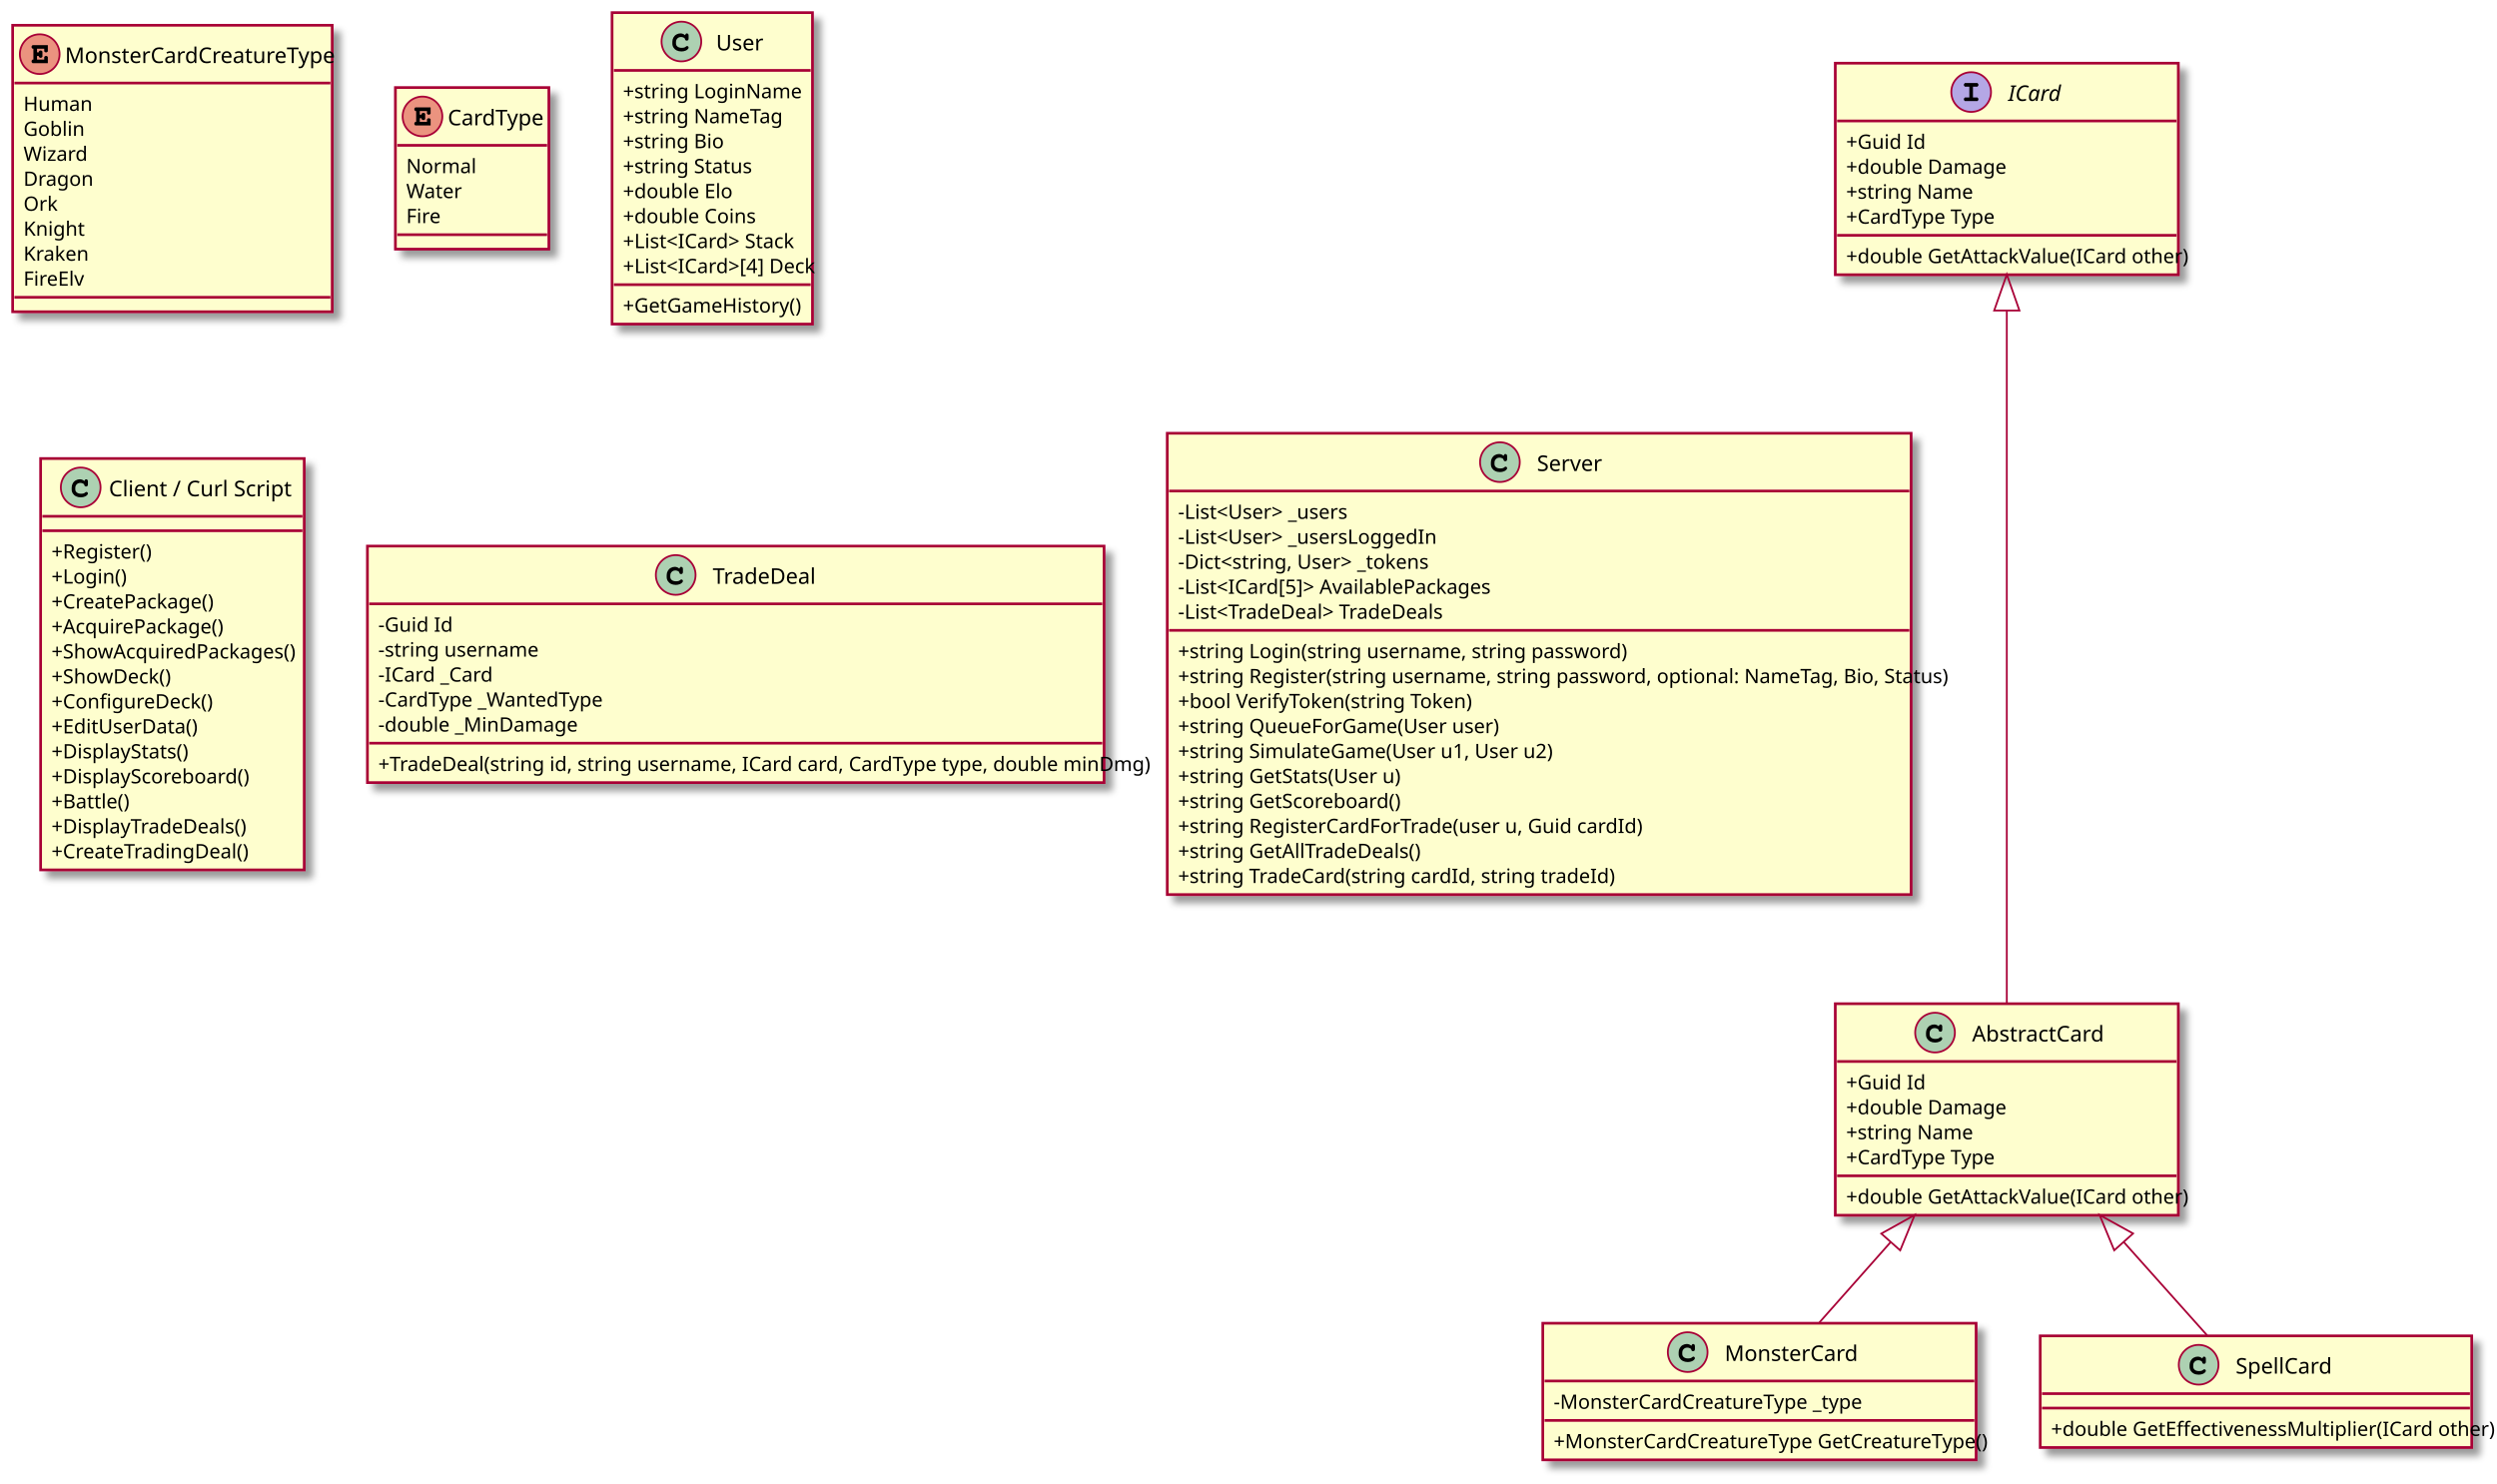
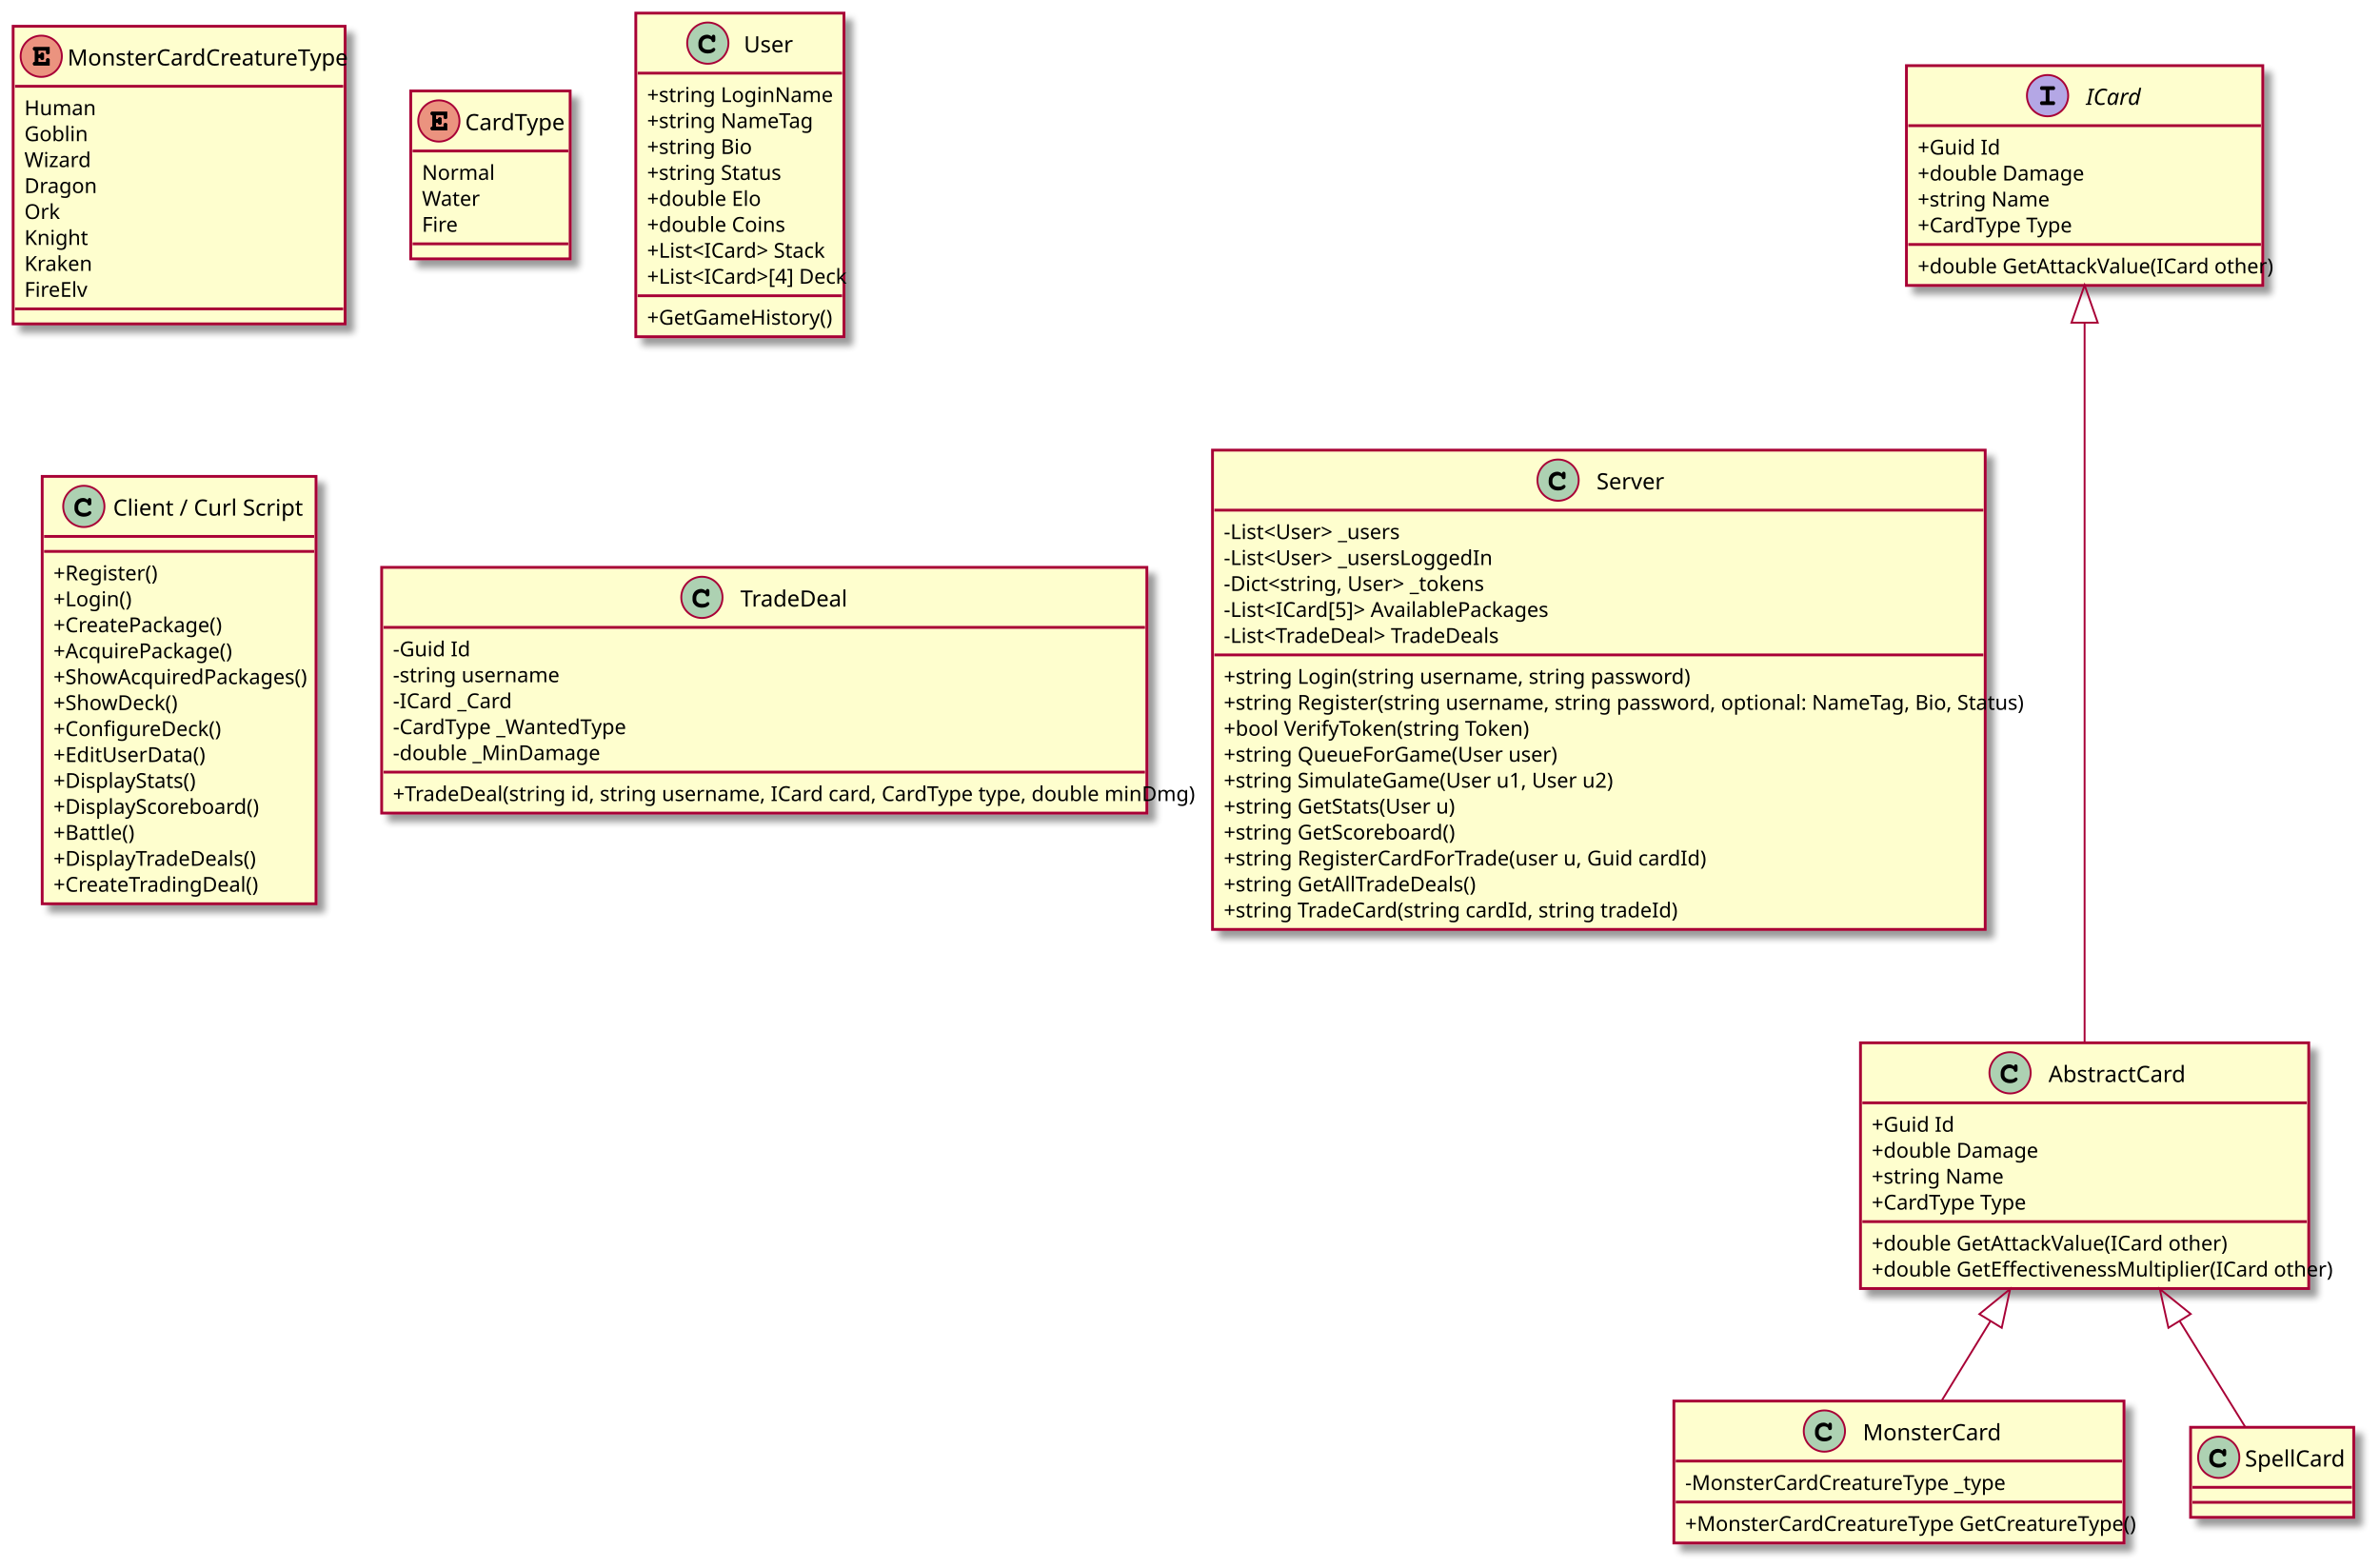
- <svg xmlns="http://www.w3.org/2000/svg" contentScriptType="application/ecmascript" contentStyleType="text/css" height="822px" preserveAspectRatio="none" style="width:1383px;height:822px;" version="1.1" viewBox="0 0 1383 822" width="1383px" zoomAndPan="magnify">
+ <svg xmlns="http://www.w3.org/2000/svg" contentScriptType="application/ecmascript" contentStyleType="text/css" height="836px" preserveAspectRatio="none" style="width:1269px;height:836px;" version="1.1" viewBox="0 0 1269 836" width="1269px" zoomAndPan="magnify">
  <defs>
-     <filter height="300%" id="fe04hzye3adrc" width="300%" x="-1" y="-1">
+     <filter height="300%" id="f7ury8naqb3bs" width="300%" x="-1" y="-1">
      <feGaussianBlur result="blurOut" stdDeviation="2.0" />
      <feColorMatrix in="blurOut" result="blurOut2" type="matrix" values="0 0 0 0 0 0 0 0 0 0 0 0 0 0 0 0 0 0 .4 0" />
      <feOffset dx="4.0" dy="4.0" in="blurOut2" result="blurOut3" />
      <feBlend in="SourceGraphic" in2="blurOut3" mode="normal" />
    </filter>
  </defs>
  <g>
-     <rect codeLine="3" fill="#FEFECE" filter="url(#fe04hzye3adrc)" height="117.18" id="ICard" style="stroke:#A80036;stroke-width:1.5;" width="190" x="1016.5" y="35" />
+     <rect codeLine="3" fill="#FEFECE" filter="url(#f7ury8naqb3bs)" height="117.18" id="ICard" style="stroke:#A80036;stroke-width:1.5;" width="190" x="1016.5" y="35" />
    <ellipse cx="1091.75" cy="51" fill="#B4A7E5" rx="11" ry="11" style="stroke:#A80036;stroke-width:1.0;" />
    <path d="M1092.75,48 L1092.75,54 L1094.75,54 L1095.234,54 L1095.75,54.625 L1095.75,55 L1095.75,55.375 L1095.234,56 L1094.75,56 L1088.75,56 L1088.266,56 L1087.75,55.375 L1087.75,55 L1087.75,54.625 L1088.266,54 L1088.75,54 L1090.75,54 L1090.75,48 L1088.75,48 L1088.266,48 L1087.75,47.375 L1087.75,47 L1087.75,46.625 L1088.266,46 L1088.75,46 L1094.75,46 L1095.234,46 L1095.75,46.625 L1095.75,47 L1095.75,47.375 L1095.234,48 L1094.75,48 L1092.75,48 Z " fill="#000000" />
    <text fill="#000000" font-family="sans-serif" font-size="12" font-style="italic" lengthAdjust="spacingAndGlyphs" textLength="31" x="1112.25" y="55.91">ICard</text>
    <line style="stroke:#A80036;stroke-width:1.5;" x1="1017.5" x2="1205.5" y1="67" y2="67" />
    <text fill="#000000" font-family="sans-serif" font-size="11" lengthAdjust="spacingAndGlyphs" textLength="39" x="1022.5" y="82.419">+Guid Id</text>
    <text fill="#000000" font-family="sans-serif" font-size="11" lengthAdjust="spacingAndGlyphs" textLength="80" x="1022.5" y="96.255">+double Damage</text>
    <text fill="#000000" font-family="sans-serif" font-size="11" lengthAdjust="spacingAndGlyphs" textLength="63" x="1022.5" y="110.091">+string Name</text>
    <text fill="#000000" font-family="sans-serif" font-size="11" lengthAdjust="spacingAndGlyphs" textLength="80" x="1022.5" y="123.927">+CardType Type</text>
    <line style="stroke:#A80036;stroke-width:1.5;" x1="1017.5" x2="1205.5" y1="130.344" y2="130.344" />
    <text fill="#000000" font-family="sans-serif" font-size="11" lengthAdjust="spacingAndGlyphs" textLength="178" x="1022.5" y="145.763">+double GetAttackValue(ICard other)</text>
-     <rect codeLine="11" fill="#FEFECE" filter="url(#fe04hzye3adrc)" height="117.18" id="AbstractCard" style="stroke:#A80036;stroke-width:1.5;" width="190" x="1016.5" y="556" />
+     <rect codeLine="11" fill="#FEFECE" filter="url(#f7ury8naqb3bs)" height="131.016" id="AbstractCard" style="stroke:#A80036;stroke-width:1.5;" width="239" x="992" y="556" />
    <ellipse cx="1071.75" cy="572" fill="#ADD1B2" rx="11" ry="11" style="stroke:#A80036;stroke-width:1.0;" />
    <path d="M1073.75,568.5 Q1073.953,568 1074.188,567.75 Q1074.422,567.5 1074.688,567.5 Q1075.156,567.5 1075.453,567.781 Q1075.75,568.062 1075.75,568.719 L1075.75,570.281 Q1075.75,570.938 1075.469,571.219 Q1075.188,571.5 1074.75,571.5 Q1074.359,571.5 1074.109,571.328 Q1073.859,571.156 1073.75,570.703 Q1073.703,570.391 1073.531,570.219 Q1073.219,569.891 1072.656,569.703 Q1072.094,569.5 1071.531,569.5 Q1070.828,569.5 1070.234,569.781 Q1069.656,570.062 1069.203,570.688 Q1068.75,571.312 1068.75,572.172 L1068.75,573.094 Q1068.75,574.125 1069.594,574.812 Q1070.438,575.5 1071.938,575.5 Q1072.828,575.5 1073.453,575.297 Q1073.812,575.188 1074.219,574.828 Q1074.484,574.625 1074.625,574.562 Q1074.766,574.5 1074.938,574.5 Q1075.266,574.5 1075.5,574.766 Q1075.75,575.016 1075.75,575.375 Q1075.75,575.719 1075.406,576.125 Q1074.906,576.719 1074.109,577.047 Q1073.062,577.5 1071.781,577.5 Q1070.281,577.5 1069.078,576.906 Q1068.109,576.438 1067.422,575.422 Q1066.75,574.406 1066.75,573.203 L1066.75,572.109 Q1066.75,570.859 1067.344,569.766 Q1067.953,568.672 1069,568.094 Q1070.062,567.5 1071.25,567.5 Q1071.969,567.5 1072.594,567.75 Q1073.219,568 1073.75,568.5 Z " fill="#000000" />
    <text fill="#000000" font-family="sans-serif" font-size="12" lengthAdjust="spacingAndGlyphs" textLength="71" x="1092.25" y="576.91">AbstractCard</text>
-     <line style="stroke:#A80036;stroke-width:1.5;" x1="1017.5" x2="1205.5" y1="588" y2="588" />
-     <text fill="#000000" font-family="sans-serif" font-size="11" lengthAdjust="spacingAndGlyphs" textLength="39" x="1022.5" y="603.419">+Guid Id</text>
-     <text fill="#000000" font-family="sans-serif" font-size="11" lengthAdjust="spacingAndGlyphs" textLength="80" x="1022.5" y="617.255">+double Damage</text>
-     <text fill="#000000" font-family="sans-serif" font-size="11" lengthAdjust="spacingAndGlyphs" textLength="63" x="1022.5" y="631.091">+string Name</text>
-     <text fill="#000000" font-family="sans-serif" font-size="11" lengthAdjust="spacingAndGlyphs" textLength="80" x="1022.5" y="644.927">+CardType Type</text>
-     <line style="stroke:#A80036;stroke-width:1.5;" x1="1017.5" x2="1205.5" y1="651.344" y2="651.344" />
-     <text fill="#000000" font-family="sans-serif" font-size="11" lengthAdjust="spacingAndGlyphs" textLength="178" x="1022.5" y="666.763">+double GetAttackValue(ICard other)</text>
-     <rect codeLine="20" fill="#FEFECE" filter="url(#fe04hzye3adrc)" height="75.672" id="MonsterCard" style="stroke:#A80036;stroke-width:1.5;" width="240" x="854.5" y="733" />
-     <ellipse cx="934.75" cy="749" fill="#ADD1B2" rx="11" ry="11" style="stroke:#A80036;stroke-width:1.0;" />
-     <path d="M936.75,745.5 Q936.953,745 937.188,744.75 Q937.422,744.5 937.688,744.5 Q938.156,744.5 938.453,744.781 Q938.75,745.062 938.75,745.719 L938.75,747.281 Q938.75,747.938 938.469,748.219 Q938.188,748.5 937.75,748.5 Q937.359,748.5 937.109,748.328 Q936.859,748.156 936.75,747.703 Q936.703,747.391 936.531,747.219 Q936.219,746.891 935.656,746.703 Q935.094,746.5 934.531,746.5 Q933.828,746.5 933.234,746.781 Q932.656,747.062 932.203,747.688 Q931.75,748.312 931.75,749.172 L931.75,750.094 Q931.75,751.125 932.594,751.812 Q933.438,752.5 934.938,752.5 Q935.828,752.5 936.453,752.297 Q936.812,752.188 937.219,751.828 Q937.484,751.625 937.625,751.562 Q937.766,751.5 937.938,751.5 Q938.266,751.5 938.5,751.766 Q938.75,752.016 938.75,752.375 Q938.75,752.719 938.406,753.125 Q937.906,753.719 937.109,754.047 Q936.062,754.5 934.781,754.5 Q933.281,754.5 932.078,753.906 Q931.109,753.438 930.422,752.422 Q929.75,751.406 929.75,750.203 L929.75,749.109 Q929.75,747.859 930.344,746.766 Q930.953,745.672 932,745.094 Q933.062,744.5 934.25,744.5 Q934.969,744.5 935.594,744.75 Q936.219,745 936.75,745.5 Z " fill="#000000" />
-     <text fill="#000000" font-family="sans-serif" font-size="12" lengthAdjust="spacingAndGlyphs" textLength="71" x="955.25" y="753.91">MonsterCard</text>
-     <line style="stroke:#A80036;stroke-width:1.5;" x1="855.5" x2="1093.5" y1="765" y2="765" />
-     <text fill="#000000" font-family="sans-serif" font-size="11" lengthAdjust="spacingAndGlyphs" textLength="162" x="860.5" y="780.419">-MonsterCardCreatureType _type</text>
-     <line style="stroke:#A80036;stroke-width:1.5;" x1="855.5" x2="1093.5" y1="786.836" y2="786.836" />
-     <text fill="#000000" font-family="sans-serif" font-size="11" lengthAdjust="spacingAndGlyphs" textLength="228" x="860.5" y="802.255">+MonsterCardCreatureType GetCreatureType()</text>
-     <rect codeLine="24" fill="#FEFECE" filter="url(#fe04hzye3adrc)" height="158.688" id="MonsterCardCreatureType" style="stroke:#A80036;stroke-width:1.5;" width="177" x="7" y="14" />
+     <line style="stroke:#A80036;stroke-width:1.5;" x1="993" x2="1230" y1="588" y2="588" />
+     <text fill="#000000" font-family="sans-serif" font-size="11" lengthAdjust="spacingAndGlyphs" textLength="39" x="998" y="603.419">+Guid Id</text>
+     <text fill="#000000" font-family="sans-serif" font-size="11" lengthAdjust="spacingAndGlyphs" textLength="80" x="998" y="617.255">+double Damage</text>
+     <text fill="#000000" font-family="sans-serif" font-size="11" lengthAdjust="spacingAndGlyphs" textLength="63" x="998" y="631.091">+string Name</text>
+     <text fill="#000000" font-family="sans-serif" font-size="11" lengthAdjust="spacingAndGlyphs" textLength="80" x="998" y="644.927">+CardType Type</text>
+     <line style="stroke:#A80036;stroke-width:1.5;" x1="993" x2="1230" y1="651.344" y2="651.344" />
+     <text fill="#000000" font-family="sans-serif" font-size="11" lengthAdjust="spacingAndGlyphs" textLength="178" x="998" y="666.763">+double GetAttackValue(ICard other)</text>
+     <text fill="#000000" font-family="sans-serif" font-size="11" lengthAdjust="spacingAndGlyphs" textLength="227" x="998" y="680.599">+double GetEffectivenessMultiplier(ICard other)</text>
+     <rect codeLine="21" fill="#FEFECE" filter="url(#f7ury8naqb3bs)" height="75.672" id="MonsterCard" style="stroke:#A80036;stroke-width:1.5;" width="240" x="892.5" y="747" />
+     <ellipse cx="972.75" cy="763" fill="#ADD1B2" rx="11" ry="11" style="stroke:#A80036;stroke-width:1.0;" />
+     <path d="M974.75,759.5 Q974.953,759 975.188,758.75 Q975.422,758.5 975.688,758.5 Q976.156,758.5 976.453,758.781 Q976.75,759.062 976.75,759.719 L976.75,761.281 Q976.75,761.938 976.469,762.219 Q976.188,762.5 975.75,762.5 Q975.359,762.5 975.109,762.328 Q974.859,762.156 974.75,761.703 Q974.703,761.391 974.531,761.219 Q974.219,760.891 973.656,760.703 Q973.094,760.5 972.531,760.5 Q971.828,760.5 971.234,760.781 Q970.656,761.062 970.203,761.688 Q969.75,762.312 969.75,763.172 L969.75,764.094 Q969.75,765.125 970.594,765.812 Q971.438,766.5 972.938,766.5 Q973.828,766.5 974.453,766.297 Q974.812,766.188 975.219,765.828 Q975.484,765.625 975.625,765.562 Q975.766,765.5 975.938,765.5 Q976.266,765.5 976.5,765.766 Q976.75,766.016 976.75,766.375 Q976.75,766.719 976.406,767.125 Q975.906,767.719 975.109,768.047 Q974.062,768.5 972.781,768.5 Q971.281,768.5 970.078,767.906 Q969.109,767.438 968.422,766.422 Q967.75,765.406 967.75,764.203 L967.75,763.109 Q967.75,761.859 968.344,760.766 Q968.953,759.672 970,759.094 Q971.062,758.5 972.25,758.5 Q972.969,758.5 973.594,758.75 Q974.219,759 974.75,759.5 Z " fill="#000000" />
+     <text fill="#000000" font-family="sans-serif" font-size="12" lengthAdjust="spacingAndGlyphs" textLength="71" x="993.25" y="767.91">MonsterCard</text>
+     <line style="stroke:#A80036;stroke-width:1.5;" x1="893.5" x2="1131.5" y1="779" y2="779" />
+     <text fill="#000000" font-family="sans-serif" font-size="11" lengthAdjust="spacingAndGlyphs" textLength="162" x="898.5" y="794.419">-MonsterCardCreatureType _type</text>
+     <line style="stroke:#A80036;stroke-width:1.5;" x1="893.5" x2="1131.5" y1="800.836" y2="800.836" />
+     <text fill="#000000" font-family="sans-serif" font-size="11" lengthAdjust="spacingAndGlyphs" textLength="228" x="898.5" y="816.255">+MonsterCardCreatureType GetCreatureType()</text>
+     <rect codeLine="25" fill="#FEFECE" filter="url(#f7ury8naqb3bs)" height="158.688" id="MonsterCardCreatureType" style="stroke:#A80036;stroke-width:1.5;" width="177" x="7" y="14" />
    <ellipse cx="22" cy="30" fill="#EB937F" rx="11" ry="11" style="stroke:#A80036;stroke-width:1.0;" />
    <path d="M20.5,31 L20.5,33 L24.5,33 L24.5,32 L24.5,31.516 L25.125,31 L25.5,31 L25.875,31 L26.5,31.516 L26.5,32 L26.5,35 L18.5,35 L18.016,35 L17.5,34.375 L17.5,34 L17.5,33.625 L18.016,33 L18.5,33 L18.5,33 L18.5,27 L18.5,27 L18.016,27 L17.5,26.375 L17.5,26 L17.5,25.625 L18.016,25 L18.5,25 L26.5,25 L26.5,28 L26.5,28.484 L25.875,29 L25.5,29 L25.125,29 L24.5,28.484 L24.5,28 L24.5,27 L20.5,27 L20.5,29 L21.5,29 L21.5,28.516 L21.5,28.516 L22.125,28 L22.5,28 L22.875,28 L23.5,28.516 L23.5,29 L23.5,31 L23.5,31.484 L22.875,32 L22.875,32 L22.5,32 L22.125,32 L21.5,31.484 L21.5,31.484 L21.5,31 L20.5,31 Z " fill="#000000" />
    <text fill="#000000" font-family="sans-serif" font-size="12" lengthAdjust="spacingAndGlyphs" textLength="145" x="36" y="34.91">MonsterCardCreatureType</text>
    <line style="stroke:#A80036;stroke-width:1.5;" x1="8" x2="183" y1="46" y2="46" />
    <text fill="#000000" font-family="sans-serif" font-size="11" lengthAdjust="spacingAndGlyphs" textLength="33" x="13" y="61.419">Human</text>
    <text fill="#000000" font-family="sans-serif" font-size="11" lengthAdjust="spacingAndGlyphs" textLength="30" x="13" y="75.255">Goblin</text>
    <text fill="#000000" font-family="sans-serif" font-size="11" lengthAdjust="spacingAndGlyphs" textLength="34" x="13" y="89.091">Wizard</text>
    <text fill="#000000" font-family="sans-serif" font-size="11" lengthAdjust="spacingAndGlyphs" textLength="35" x="13" y="102.927">Dragon</text>
    <text fill="#000000" font-family="sans-serif" font-size="11" lengthAdjust="spacingAndGlyphs" textLength="17" x="13" y="116.763">Ork</text>
    <text fill="#000000" font-family="sans-serif" font-size="11" lengthAdjust="spacingAndGlyphs" textLength="30" x="13" y="130.599">Knight</text>
    <text fill="#000000" font-family="sans-serif" font-size="11" lengthAdjust="spacingAndGlyphs" textLength="34" x="13" y="144.435">Kraken</text>
    <text fill="#000000" font-family="sans-serif" font-size="11" lengthAdjust="spacingAndGlyphs" textLength="32" x="13" y="158.27">FireElv</text>
    <line style="stroke:#A80036;stroke-width:1.5;" x1="8" x2="183" y1="164.688" y2="164.688" />
-     <rect codeLine="35" fill="#FEFECE" filter="url(#fe04hzye3adrc)" height="61.836" id="SpellCard" style="stroke:#A80036;stroke-width:1.5;" width="239" x="1130" y="740" />
-     <ellipse cx="1217.75" cy="756" fill="#ADD1B2" rx="11" ry="11" style="stroke:#A80036;stroke-width:1.0;" />
-     <path d="M1219.75,752.5 Q1219.953,752 1220.188,751.75 Q1220.422,751.5 1220.688,751.5 Q1221.156,751.5 1221.453,751.781 Q1221.75,752.062 1221.75,752.719 L1221.75,754.281 Q1221.75,754.938 1221.469,755.219 Q1221.188,755.5 1220.75,755.5 Q1220.359,755.5 1220.109,755.328 Q1219.859,755.156 1219.75,754.703 Q1219.703,754.391 1219.531,754.219 Q1219.219,753.891 1218.656,753.703 Q1218.094,753.5 1217.531,753.5 Q1216.828,753.5 1216.234,753.781 Q1215.656,754.062 1215.203,754.688 Q1214.75,755.312 1214.75,756.172 L1214.75,757.094 Q1214.75,758.125 1215.594,758.812 Q1216.438,759.5 1217.938,759.5 Q1218.828,759.5 1219.453,759.297 Q1219.812,759.188 1220.219,758.828 Q1220.484,758.625 1220.625,758.562 Q1220.766,758.5 1220.938,758.5 Q1221.266,758.5 1221.5,758.766 Q1221.75,759.016 1221.75,759.375 Q1221.75,759.719 1221.406,760.125 Q1220.906,760.719 1220.109,761.047 Q1219.062,761.5 1217.781,761.5 Q1216.281,761.5 1215.078,760.906 Q1214.109,760.438 1213.422,759.422 Q1212.75,758.406 1212.75,757.203 L1212.75,756.109 Q1212.75,754.859 1213.344,753.766 Q1213.953,752.672 1215,752.094 Q1216.062,751.5 1217.25,751.5 Q1217.969,751.5 1218.594,751.75 Q1219.219,752 1219.75,752.5 Z " fill="#000000" />
-     <text fill="#000000" font-family="sans-serif" font-size="12" lengthAdjust="spacingAndGlyphs" textLength="55" x="1238.25" y="760.91">SpellCard</text>
-     <line style="stroke:#A80036;stroke-width:1.5;" x1="1131" x2="1368" y1="772" y2="772" />
-     <line style="stroke:#A80036;stroke-width:1.5;" x1="1131" x2="1368" y1="780" y2="780" />
-     <text fill="#000000" font-family="sans-serif" font-size="11" lengthAdjust="spacingAndGlyphs" textLength="227" x="1136" y="795.419">+double GetEffectivenessMultiplier(ICard other)</text>
-     <rect codeLine="38" fill="#FEFECE" filter="url(#fe04hzye3adrc)" height="89.508" id="CardType" style="stroke:#A80036;stroke-width:1.5;" width="85" x="219" y="48.5" />
+     <rect codeLine="36" fill="#FEFECE" filter="url(#f7ury8naqb3bs)" height="48" id="SpellCard" style="stroke:#A80036;stroke-width:1.5;" width="87" x="1168" y="761" />
+     <ellipse cx="1183" cy="777" fill="#ADD1B2" rx="11" ry="11" style="stroke:#A80036;stroke-width:1.0;" />
+     <path d="M1185,773.5 Q1185.203,773 1185.438,772.75 Q1185.672,772.5 1185.938,772.5 Q1186.406,772.5 1186.703,772.781 Q1187,773.062 1187,773.719 L1187,775.281 Q1187,775.938 1186.719,776.219 Q1186.438,776.5 1186,776.5 Q1185.609,776.5 1185.359,776.328 Q1185.109,776.156 1185,775.703 Q1184.953,775.391 1184.781,775.219 Q1184.469,774.891 1183.906,774.703 Q1183.344,774.5 1182.781,774.5 Q1182.078,774.5 1181.484,774.781 Q1180.906,775.062 1180.453,775.688 Q1180,776.312 1180,777.172 L1180,778.094 Q1180,779.125 1180.844,779.812 Q1181.688,780.5 1183.188,780.5 Q1184.078,780.5 1184.703,780.297 Q1185.062,780.188 1185.469,779.828 Q1185.734,779.625 1185.875,779.562 Q1186.016,779.5 1186.188,779.5 Q1186.516,779.5 1186.75,779.766 Q1187,780.016 1187,780.375 Q1187,780.719 1186.656,781.125 Q1186.156,781.719 1185.359,782.047 Q1184.312,782.5 1183.031,782.5 Q1181.531,782.5 1180.328,781.906 Q1179.359,781.438 1178.672,780.422 Q1178,779.406 1178,778.203 L1178,777.109 Q1178,775.859 1178.594,774.766 Q1179.203,773.672 1180.25,773.094 Q1181.312,772.5 1182.5,772.5 Q1183.219,772.5 1183.844,772.75 Q1184.469,773 1185,773.5 Z " fill="#000000" />
+     <text fill="#000000" font-family="sans-serif" font-size="12" lengthAdjust="spacingAndGlyphs" textLength="55" x="1197" y="781.91">SpellCard</text>
+     <line style="stroke:#A80036;stroke-width:1.5;" x1="1169" x2="1254" y1="793" y2="793" />
+     <line style="stroke:#A80036;stroke-width:1.5;" x1="1169" x2="1254" y1="801" y2="801" />
+     <rect codeLine="38" fill="#FEFECE" filter="url(#f7ury8naqb3bs)" height="89.508" id="CardType" style="stroke:#A80036;stroke-width:1.5;" width="85" x="219" y="48.5" />
    <ellipse cx="234" cy="64.5" fill="#EB937F" rx="11" ry="11" style="stroke:#A80036;stroke-width:1.0;" />
    <path d="M232.5,65.5 L232.5,67.5 L236.5,67.5 L236.5,66.5 L236.5,66.016 L237.125,65.5 L237.5,65.5 L237.875,65.5 L238.5,66.016 L238.5,66.5 L238.5,69.5 L230.5,69.5 L230.016,69.5 L229.5,68.875 L229.5,68.5 L229.5,68.125 L230.016,67.5 L230.5,67.5 L230.5,67.5 L230.5,61.5 L230.5,61.5 L230.016,61.5 L229.5,60.875 L229.5,60.5 L229.5,60.125 L230.016,59.5 L230.5,59.5 L238.5,59.5 L238.5,62.5 L238.5,62.984 L237.875,63.5 L237.5,63.5 L237.125,63.5 L236.5,62.984 L236.5,62.5 L236.5,61.5 L232.5,61.5 L232.5,63.5 L233.5,63.5 L233.5,63.016 L233.5,63.016 L234.125,62.5 L234.5,62.5 L234.875,62.5 L235.5,63.016 L235.5,63.5 L235.5,65.5 L235.5,65.984 L234.875,66.5 L234.875,66.5 L234.5,66.5 L234.125,66.5 L233.5,65.984 L233.5,65.984 L233.5,65.5 L232.5,65.5 Z " fill="#000000" />
    <text fill="#000000" font-family="sans-serif" font-size="12" lengthAdjust="spacingAndGlyphs" textLength="53" x="248" y="69.41">CardType</text>
    <line style="stroke:#A80036;stroke-width:1.5;" x1="220" x2="303" y1="80.5" y2="80.5" />
    <text fill="#000000" font-family="sans-serif" font-size="11" lengthAdjust="spacingAndGlyphs" textLength="33" x="225" y="95.919">Normal</text>
    <text fill="#000000" font-family="sans-serif" font-size="11" lengthAdjust="spacingAndGlyphs" textLength="29" x="225" y="109.755">Water</text>
    <text fill="#000000" font-family="sans-serif" font-size="11" lengthAdjust="spacingAndGlyphs" textLength="18" x="225" y="123.591">Fire</text>
    <line style="stroke:#A80036;stroke-width:1.5;" x1="220" x2="303" y1="130.008" y2="130.008" />
-     <rect codeLine="46" fill="#FEFECE" filter="url(#fe04hzye3adrc)" height="172.523" id="User" style="stroke:#A80036;stroke-width:1.5;" width="111" x="339" y="7" />
+     <rect codeLine="46" fill="#FEFECE" filter="url(#f7ury8naqb3bs)" height="172.523" id="User" style="stroke:#A80036;stroke-width:1.5;" width="111" x="339" y="7" />
    <ellipse cx="377.4" cy="23" fill="#ADD1B2" rx="11" ry="11" style="stroke:#A80036;stroke-width:1.0;" />
    <path d="M379.4,19.5 Q379.603,19 379.837,18.75 Q380.072,18.5 380.337,18.5 Q380.806,18.5 381.103,18.781 Q381.4,19.062 381.4,19.719 L381.4,21.281 Q381.4,21.938 381.119,22.219 Q380.837,22.5 380.4,22.5 Q380.009,22.5 379.759,22.328 Q379.509,22.156 379.4,21.703 Q379.353,21.391 379.181,21.219 Q378.869,20.891 378.306,20.703 Q377.744,20.5 377.181,20.5 Q376.478,20.5 375.884,20.781 Q375.306,21.062 374.853,21.688 Q374.4,22.312 374.4,23.172 L374.4,24.094 Q374.4,25.125 375.244,25.812 Q376.087,26.5 377.587,26.5 Q378.478,26.5 379.103,26.297 Q379.462,26.188 379.869,25.828 Q380.134,25.625 380.275,25.562 Q380.416,25.5 380.587,25.5 Q380.916,25.5 381.15,25.766 Q381.4,26.016 381.4,26.375 Q381.4,26.719 381.056,27.125 Q380.556,27.719 379.759,28.047 Q378.712,28.5 377.431,28.5 Q375.931,28.5 374.728,27.906 Q373.759,27.438 373.072,26.422 Q372.4,25.406 372.4,24.203 L372.4,23.109 Q372.4,21.859 372.994,20.766 Q373.603,19.672 374.65,19.094 Q375.712,18.5 376.9,18.5 Q377.619,18.5 378.244,18.75 Q378.869,19 379.4,19.5 Z " fill="#000000" />
    <text fill="#000000" font-family="sans-serif" font-size="12" lengthAdjust="spacingAndGlyphs" textLength="27" x="396.6" y="27.91">User</text>
    <line style="stroke:#A80036;stroke-width:1.5;" x1="340" x2="449" y1="39" y2="39" />
    <text fill="#000000" font-family="sans-serif" font-size="11" lengthAdjust="spacingAndGlyphs" textLength="89" x="345" y="54.419">+string LoginName</text>
    <text fill="#000000" font-family="sans-serif" font-size="11" lengthAdjust="spacingAndGlyphs" textLength="81" x="345" y="68.255">+string NameTag</text>
    <text fill="#000000" font-family="sans-serif" font-size="11" lengthAdjust="spacingAndGlyphs" textLength="51" x="345" y="82.091">+string Bio</text>
    <text fill="#000000" font-family="sans-serif" font-size="11" lengthAdjust="spacingAndGlyphs" textLength="67" x="345" y="95.927">+string Status</text>
    <text fill="#000000" font-family="sans-serif" font-size="11" lengthAdjust="spacingAndGlyphs" textLength="55" x="345" y="109.763">+double Elo</text>
    <text fill="#000000" font-family="sans-serif" font-size="11" lengthAdjust="spacingAndGlyphs" textLength="68" x="345" y="123.599">+double Coins</text>
    <text fill="#000000" font-family="sans-serif" font-size="11" lengthAdjust="spacingAndGlyphs" textLength="90" x="345" y="137.435">+List&lt;ICard&gt; Stack</text>
    <text fill="#000000" font-family="sans-serif" font-size="11" lengthAdjust="spacingAndGlyphs" textLength="99" x="345" y="151.27">+List&lt;ICard&gt;[4] Deck</text>
    <line style="stroke:#A80036;stroke-width:1.5;" x1="340" x2="449" y1="157.688" y2="157.688" />
    <text fill="#000000" font-family="sans-serif" font-size="11" lengthAdjust="spacingAndGlyphs" textLength="93" x="345" y="173.106">+GetGameHistory()</text>
-     <rect codeLine="59" fill="#FEFECE" filter="url(#fe04hzye3adrc)" height="227.867" id="Client / Curl Script" style="stroke:#A80036;stroke-width:1.5;" width="146" x="22.5" y="254" />
+     <rect codeLine="59" fill="#FEFECE" filter="url(#f7ury8naqb3bs)" height="227.867" id="Client / Curl Script" style="stroke:#A80036;stroke-width:1.5;" width="146" x="22.5" y="254" />
    <ellipse cx="44.7" cy="270" fill="#ADD1B2" rx="11" ry="11" style="stroke:#A80036;stroke-width:1.0;" />
    <path d="M46.7,266.5 Q46.903,266 47.138,265.75 Q47.372,265.5 47.638,265.5 Q48.106,265.5 48.403,265.781 Q48.7,266.062 48.7,266.719 L48.7,268.281 Q48.7,268.938 48.419,269.219 Q48.138,269.5 47.7,269.5 Q47.309,269.5 47.059,269.328 Q46.809,269.156 46.7,268.703 Q46.653,268.391 46.481,268.219 Q46.169,267.891 45.606,267.703 Q45.044,267.5 44.481,267.5 Q43.778,267.5 43.184,267.781 Q42.606,268.062 42.153,268.688 Q41.7,269.312 41.7,270.172 L41.7,271.094 Q41.7,272.125 42.544,272.812 Q43.388,273.5 44.888,273.5 Q45.778,273.5 46.403,273.297 Q46.763,273.188 47.169,272.828 Q47.434,272.625 47.575,272.562 Q47.716,272.5 47.888,272.5 Q48.216,272.5 48.45,272.766 Q48.7,273.016 48.7,273.375 Q48.7,273.719 48.356,274.125 Q47.856,274.719 47.059,275.047 Q46.013,275.5 44.731,275.5 Q43.231,275.5 42.028,274.906 Q41.059,274.438 40.372,273.422 Q39.7,272.406 39.7,271.203 L39.7,270.109 Q39.7,268.859 40.294,267.766 Q40.903,266.672 41.95,266.094 Q43.013,265.5 44.2,265.5 Q44.919,265.5 45.544,265.75 Q46.169,266 46.7,266.5 Z " fill="#000000" />
    <text fill="#000000" font-family="sans-serif" font-size="12" lengthAdjust="spacingAndGlyphs" textLength="98" x="60.3" y="274.91">Client / Curl Script</text>
    <line style="stroke:#A80036;stroke-width:1.5;" x1="23.5" x2="167.5" y1="286" y2="286" />
    <line style="stroke:#A80036;stroke-width:1.5;" x1="23.5" x2="167.5" y1="294" y2="294" />
    <text fill="#000000" font-family="sans-serif" font-size="11" lengthAdjust="spacingAndGlyphs" textLength="54" x="28.5" y="309.419">+Register()</text>
    <text fill="#000000" font-family="sans-serif" font-size="11" lengthAdjust="spacingAndGlyphs" textLength="40" x="28.5" y="323.255">+Login()</text>
    <text fill="#000000" font-family="sans-serif" font-size="11" lengthAdjust="spacingAndGlyphs" textLength="87" x="28.5" y="337.091">+CreatePackage()</text>
    <text fill="#000000" font-family="sans-serif" font-size="11" lengthAdjust="spacingAndGlyphs" textLength="93" x="28.5" y="350.927">+AcquirePackage()</text>
    <text fill="#000000" font-family="sans-serif" font-size="11" lengthAdjust="spacingAndGlyphs" textLength="134" x="28.5" y="364.763">+ShowAcquiredPackages()</text>
    <text fill="#000000" font-family="sans-serif" font-size="11" lengthAdjust="spacingAndGlyphs" textLength="67" x="28.5" y="378.599">+ShowDeck()</text>
    <text fill="#000000" font-family="sans-serif" font-size="11" lengthAdjust="spacingAndGlyphs" textLength="85" x="28.5" y="392.435">+ConfigureDeck()</text>
    <text fill="#000000" font-family="sans-serif" font-size="11" lengthAdjust="spacingAndGlyphs" textLength="76" x="28.5" y="406.271">+EditUserData()</text>
    <text fill="#000000" font-family="sans-serif" font-size="11" lengthAdjust="spacingAndGlyphs" textLength="74" x="28.5" y="420.106">+DisplayStats()</text>
    <text fill="#000000" font-family="sans-serif" font-size="11" lengthAdjust="spacingAndGlyphs" textLength="106" x="28.5" y="433.942">+DisplayScoreboard()</text>
    <text fill="#000000" font-family="sans-serif" font-size="11" lengthAdjust="spacingAndGlyphs" textLength="41" x="28.5" y="447.778">+Battle()</text>
    <text fill="#000000" font-family="sans-serif" font-size="11" lengthAdjust="spacingAndGlyphs" textLength="104" x="28.5" y="461.614">+DisplayTradeDeals()</text>
    <text fill="#000000" font-family="sans-serif" font-size="11" lengthAdjust="spacingAndGlyphs" textLength="103" x="28.5" y="475.45">+CreateTradingDeal()</text>
-     <rect codeLine="76" fill="#FEFECE" filter="url(#fe04hzye3adrc)" height="131.016" id="TradeDeal" style="stroke:#A80036;stroke-width:1.5;" width="408" x="203.5" y="302.5" />
+     <rect codeLine="76" fill="#FEFECE" filter="url(#f7ury8naqb3bs)" height="131.016" id="TradeDeal" style="stroke:#A80036;stroke-width:1.5;" width="408" x="203.5" y="302.5" />
    <ellipse cx="374.25" cy="318.5" fill="#ADD1B2" rx="11" ry="11" style="stroke:#A80036;stroke-width:1.0;" />
    <path d="M376.25,315 Q376.453,314.5 376.688,314.25 Q376.922,314 377.188,314 Q377.656,314 377.953,314.281 Q378.25,314.562 378.25,315.219 L378.25,316.781 Q378.25,317.438 377.969,317.719 Q377.688,318 377.25,318 Q376.859,318 376.609,317.828 Q376.359,317.656 376.25,317.203 Q376.203,316.891 376.031,316.719 Q375.719,316.391 375.156,316.203 Q374.594,316 374.031,316 Q373.328,316 372.734,316.281 Q372.156,316.562 371.703,317.188 Q371.25,317.812 371.25,318.672 L371.25,319.594 Q371.25,320.625 372.094,321.312 Q372.938,322 374.438,322 Q375.328,322 375.953,321.797 Q376.312,321.688 376.719,321.328 Q376.984,321.125 377.125,321.062 Q377.266,321 377.438,321 Q377.766,321 378,321.266 Q378.25,321.516 378.25,321.875 Q378.25,322.219 377.906,322.625 Q377.406,323.219 376.609,323.547 Q375.562,324 374.281,324 Q372.781,324 371.578,323.406 Q370.609,322.938 369.922,321.922 Q369.25,320.906 369.25,319.703 L369.25,318.609 Q369.25,317.359 369.844,316.266 Q370.453,315.172 371.5,314.594 Q372.562,314 373.75,314 Q374.469,314 375.094,314.25 Q375.719,314.5 376.25,315 Z " fill="#000000" />
    <text fill="#000000" font-family="sans-serif" font-size="12" lengthAdjust="spacingAndGlyphs" textLength="58" x="394.75" y="323.41">TradeDeal</text>
    <line style="stroke:#A80036;stroke-width:1.5;" x1="204.5" x2="610.5" y1="334.5" y2="334.5" />
    <text fill="#000000" font-family="sans-serif" font-size="11" lengthAdjust="spacingAndGlyphs" textLength="37" x="209.5" y="349.919">-Guid Id</text>
    <text fill="#000000" font-family="sans-serif" font-size="11" lengthAdjust="spacingAndGlyphs" textLength="82" x="209.5" y="363.755">-string username</text>
    <text fill="#000000" font-family="sans-serif" font-size="11" lengthAdjust="spacingAndGlyphs" textLength="61" x="209.5" y="377.591">-ICard _Card</text>
    <text fill="#000000" font-family="sans-serif" font-size="11" lengthAdjust="spacingAndGlyphs" textLength="121" x="209.5" y="391.427">-CardType _WantedType</text>
    <text fill="#000000" font-family="sans-serif" font-size="11" lengthAdjust="spacingAndGlyphs" textLength="100" x="209.5" y="405.263">-double _MinDamage</text>
    <line style="stroke:#A80036;stroke-width:1.5;" x1="204.5" x2="610.5" y1="411.68" y2="411.68" />
    <text fill="#000000" font-family="sans-serif" font-size="11" lengthAdjust="spacingAndGlyphs" textLength="396" x="209.5" y="427.099">+TradeDeal(string id, string username, ICard card, CardType type, double minDmg)</text>
-     <rect codeLine="85" fill="#FEFECE" filter="url(#fe04hzye3adrc)" height="255.539" id="Server" style="stroke:#A80036;stroke-width:1.5;" width="412" x="646.5" y="240" />
+     <rect codeLine="85" fill="#FEFECE" filter="url(#f7ury8naqb3bs)" height="255.539" id="Server" style="stroke:#A80036;stroke-width:1.5;" width="412" x="646.5" y="240" />
    <ellipse cx="830.75" cy="256" fill="#ADD1B2" rx="11" ry="11" style="stroke:#A80036;stroke-width:1.0;" />
    <path d="M832.75,252.5 Q832.953,252 833.188,251.75 Q833.422,251.5 833.688,251.5 Q834.156,251.5 834.453,251.781 Q834.75,252.062 834.75,252.719 L834.75,254.281 Q834.75,254.938 834.469,255.219 Q834.188,255.5 833.75,255.5 Q833.359,255.5 833.109,255.328 Q832.859,255.156 832.75,254.703 Q832.703,254.391 832.531,254.219 Q832.219,253.891 831.656,253.703 Q831.094,253.5 830.531,253.5 Q829.828,253.5 829.234,253.781 Q828.656,254.062 828.203,254.688 Q827.75,255.312 827.75,256.172 L827.75,257.094 Q827.75,258.125 828.594,258.812 Q829.438,259.5 830.938,259.5 Q831.828,259.5 832.453,259.297 Q832.812,259.188 833.219,258.828 Q833.484,258.625 833.625,258.562 Q833.766,258.5 833.938,258.5 Q834.266,258.5 834.5,258.766 Q834.75,259.016 834.75,259.375 Q834.75,259.719 834.406,260.125 Q833.906,260.719 833.109,261.047 Q832.062,261.5 830.781,261.5 Q829.281,261.5 828.078,260.906 Q827.109,260.438 826.422,259.422 Q825.75,258.406 825.75,257.203 L825.75,256.109 Q825.75,254.859 826.344,253.766 Q826.953,252.672 828,252.094 Q829.062,251.5 830.25,251.5 Q830.969,251.5 831.594,251.75 Q832.219,252 832.75,252.5 Z " fill="#000000" />
    <text fill="#000000" font-family="sans-serif" font-size="12" lengthAdjust="spacingAndGlyphs" textLength="35" x="851.25" y="260.91">Server</text>
    <line style="stroke:#A80036;stroke-width:1.5;" x1="647.5" x2="1057.5" y1="272" y2="272" />
    <text fill="#000000" font-family="sans-serif" font-size="11" lengthAdjust="spacingAndGlyphs" textLength="93" x="652.5" y="287.419">-List&lt;User&gt; _users</text>
    <text fill="#000000" font-family="sans-serif" font-size="11" lengthAdjust="spacingAndGlyphs" textLength="137" x="652.5" y="301.255">-List&lt;User&gt; _usersLoggedIn</text>
    <text fill="#000000" font-family="sans-serif" font-size="11" lengthAdjust="spacingAndGlyphs" textLength="131" x="652.5" y="315.091">-Dict&lt;string, User&gt; _tokens</text>
    <text fill="#000000" font-family="sans-serif" font-size="11" lengthAdjust="spacingAndGlyphs" textLength="164" x="652.5" y="328.927">-List&lt;ICard[5]&gt; AvailablePackages</text>
    <text fill="#000000" font-family="sans-serif" font-size="11" lengthAdjust="spacingAndGlyphs" textLength="140" x="652.5" y="342.763">-List&lt;TradeDeal&gt; TradeDeals</text>
    <line style="stroke:#A80036;stroke-width:1.5;" x1="647.5" x2="1057.5" y1="349.18" y2="349.18" />
    <text fill="#000000" font-family="sans-serif" font-size="11" lengthAdjust="spacingAndGlyphs" textLength="234" x="652.5" y="364.599">+string Login(string username, string password)</text>
    <text fill="#000000" font-family="sans-serif" font-size="11" lengthAdjust="spacingAndGlyphs" textLength="400" x="652.5" y="378.435">+string Register(string username, string password, optional: NameTag, Bio, Status)</text>
    <text fill="#000000" font-family="sans-serif" font-size="11" lengthAdjust="spacingAndGlyphs" textLength="155" x="652.5" y="392.271">+bool VerifyToken(string Token)</text>
    <text fill="#000000" font-family="sans-serif" font-size="11" lengthAdjust="spacingAndGlyphs" textLength="168" x="652.5" y="406.106">+string QueueForGame(User user)</text>
    <text fill="#000000" font-family="sans-serif" font-size="11" lengthAdjust="spacingAndGlyphs" textLength="194" x="652.5" y="419.942">+string SimulateGame(User u1, User u2)</text>
    <text fill="#000000" font-family="sans-serif" font-size="11" lengthAdjust="spacingAndGlyphs" textLength="118" x="652.5" y="433.778">+string GetStats(User u)</text>
    <text fill="#000000" font-family="sans-serif" font-size="11" lengthAdjust="spacingAndGlyphs" textLength="118" x="652.5" y="447.614">+string GetScoreboard()</text>
    <text fill="#000000" font-family="sans-serif" font-size="11" lengthAdjust="spacingAndGlyphs" textLength="243" x="652.5" y="461.45">+string RegisterCardForTrade(user u, Guid cardId)</text>
    <text fill="#000000" font-family="sans-serif" font-size="11" lengthAdjust="spacingAndGlyphs" textLength="128" x="652.5" y="475.286">+string GetAllTradeDeals()</text>
    <text fill="#000000" font-family="sans-serif" font-size="11" lengthAdjust="spacingAndGlyphs" textLength="224" x="652.5" y="489.122">+string TradeCard(string cardId, string tradeId)</text>
-     <path codeLine="18" d="M1111.5,172.23 C1111.5,277.27 1111.5,462.12 1111.5,555.72 " fill="none" id="ICard-backto-AbstractCard" style="stroke:#A80036;stroke-width:1.0;" />
-     <polygon fill="none" points="1104.5,172.03,1111.5,152.03,1118.5,172.03,1104.5,172.03" style="stroke:#A80036;stroke-width:1.0;" />
-     <path codeLine="43" d="M1047.02,688.22 C1033.4,703.58 1019.57,719.18 1007.69,732.58 " fill="none" id="AbstractCard-backto-MonsterCard" style="stroke:#A80036;stroke-width:1.0;" />
-     <polygon fill="none" points="1041.98,683.35,1060.49,673.03,1052.45,692.64,1041.98,683.35" style="stroke:#A80036;stroke-width:1.0;" />
-     <path codeLine="44" d="M1176.39,688.15 C1192.65,706.36 1209.22,724.9 1222.46,739.73 " fill="none" id="AbstractCard-backto-SpellCard" style="stroke:#A80036;stroke-width:1.0;" />
-     <polygon fill="none" points="1170.99,692.61,1162.89,673.03,1181.43,683.28,1170.99,692.61" style="stroke:#A80036;stroke-width:1.0;" />
+     <path codeLine="19" d="M1111.5,172.07 C1111.5,276.13 1111.5,459.05 1111.5,555.99 " fill="none" id="ICard-backto-AbstractCard" style="stroke:#A80036;stroke-width:1.0;" />
+     <polygon fill="none" points="1104.5,172.04,1111.5,152.04,1118.5,172.04,1104.5,172.04" style="stroke:#A80036;stroke-width:1.0;" />
+     <path codeLine="43" d="M1061.23,704.5 C1052.18,719.26 1043.17,733.97 1035.39,746.65 " fill="none" id="AbstractCard-backto-MonsterCard" style="stroke:#A80036;stroke-width:1.0;" />
+     <polygon fill="none" points="1055.38,700.65,1071.8,687.26,1067.32,707.97,1055.38,700.65" style="stroke:#A80036;stroke-width:1.0;" />
+     <path codeLine="44" d="M1162.28,704.52 C1175.07,725.17 1187.79,745.72 1197.1,760.74 " fill="none" id="AbstractCard-backto-SpellCard" style="stroke:#A80036;stroke-width:1.0;" />
+     <polygon fill="none" points="1156.18,707.95,1151.6,687.26,1168.08,700.58,1156.18,707.95" style="stroke:#A80036;stroke-width:1.0;" />
  </g>
</svg>
